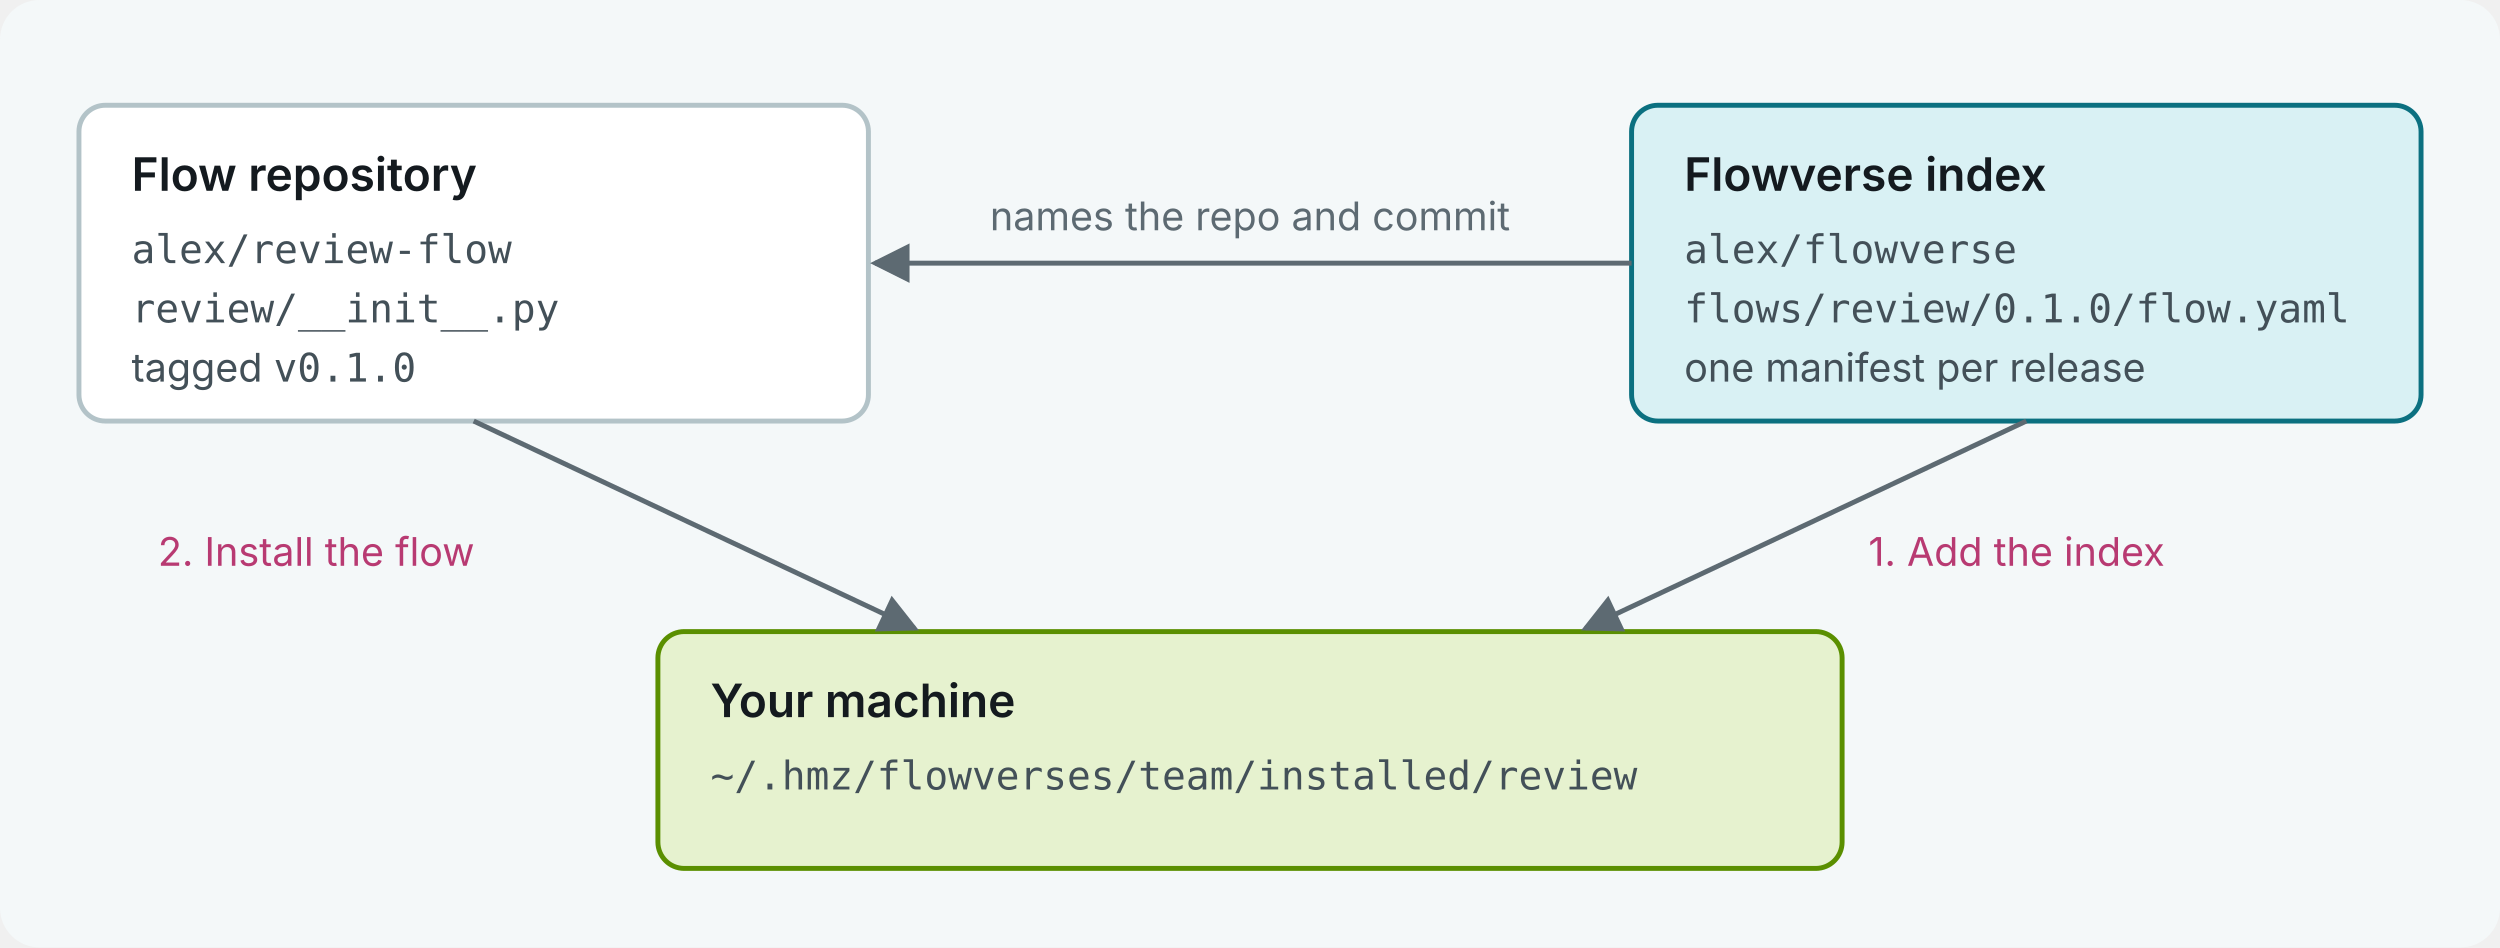
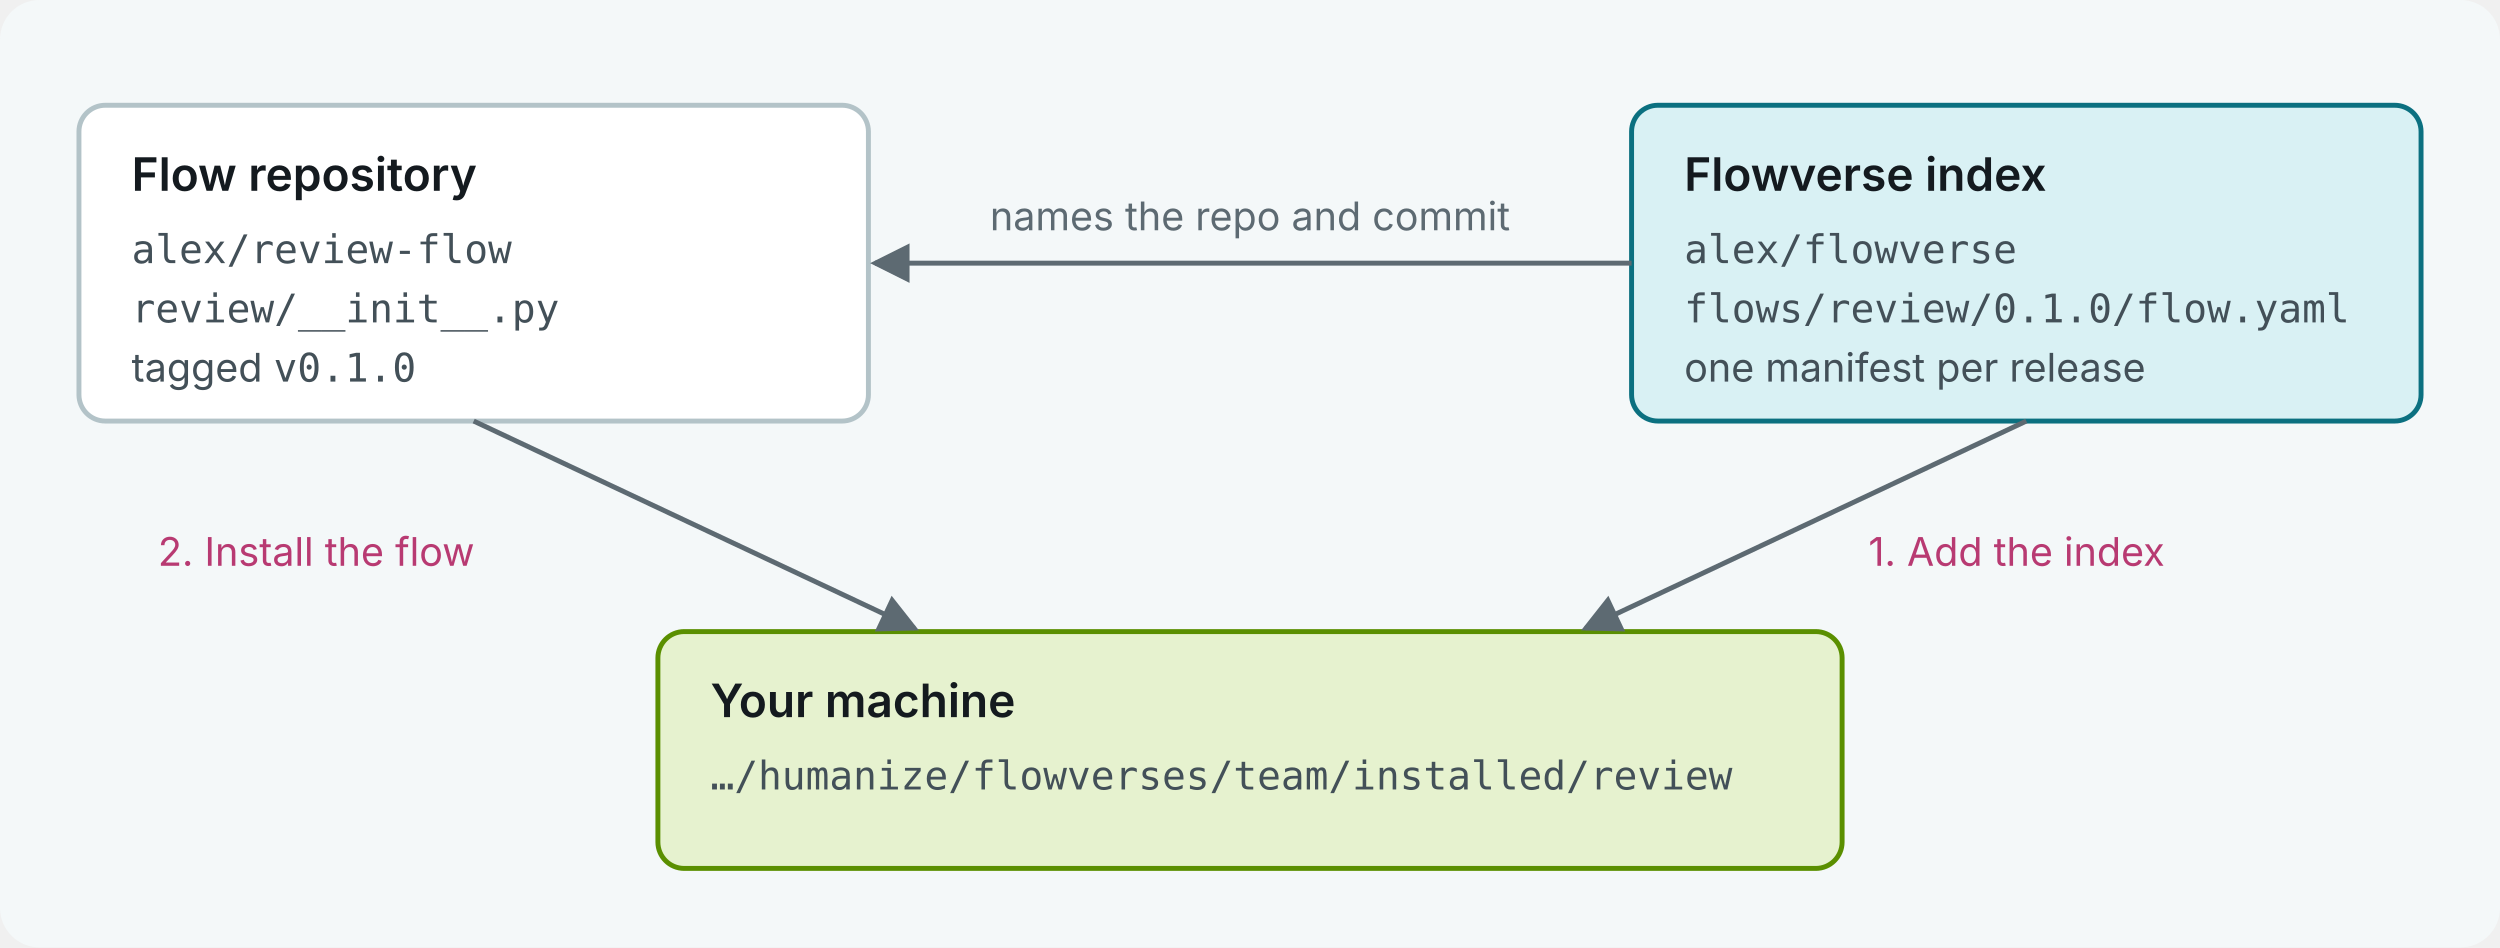
<svg xmlns="http://www.w3.org/2000/svg" viewBox="0 0 760 288" role="img">
  <rect width="760" height="288" rx="12" fill="#f4f8f9" />
  <style>
    .a1 { animation: a1 8s infinite }
    .a2 { animation: a2 8s infinite }
    .a3 { animation: a3 8s infinite }
    @keyframes a1 { 0%, 8% { opacity: 1 } 10%, 16% { opacity: 0 } 24%, 100% { opacity: 1 } }
    @keyframes a2 { 0%, 8% { opacity: 1 } 10%, 38% { opacity: 0 } 46%, 100% { opacity: 1 } }
    @keyframes a3 { 0%, 8% { opacity: 1 } 10%, 60% { opacity: 0 } 68%, 100% { opacity: 1 } }
    @media (prefers-reduced-motion: reduce) { * { animation: none !important } }
  </style>
  <defs>
    <marker id="h" viewBox="0 0 8 8" refX="7" refY="4" markerWidth="8" markerHeight="8" orient="auto-start-reverse">
      <path d="M0 0L8 4L0 8z" fill="#5d6a72" />
    </marker>
  </defs>
  <g font-family="ui-sans-serif, system-ui, -apple-system, 'Segoe UI', sans-serif" font-size="14" fill="#141a1f">
    <rect x="24" y="32" width="240" height="96" rx="8" fill="#ffffff" stroke="#b3c3c8" stroke-width="1.5" />
    <text x="40" y="58" font-weight="600">Flow repository</text>
    <text x="40" y="80" font-size="12" fill="#435058" font-family="ui-monospace, SFMono-Regular, Menlo, Consolas, monospace">alex/review-flow</text>
    <text x="40" y="98" font-size="12" fill="#435058" font-family="ui-monospace, SFMono-Regular, Menlo, Consolas, monospace">review/__init__.py</text>
    <text x="40" y="116" font-size="12" fill="#435058">tagged <tspan font-family="ui-monospace, SFMono-Regular, Menlo, Consolas, monospace">v0.1.0</tspan>
    </text>
    <rect x="496" y="32" width="240" height="96" rx="8" fill="#d9f1f4" stroke="#0b7080" stroke-width="1.5" />
    <text x="512" y="58" font-weight="600">Flowverse index</text>
    <text x="512" y="80" font-size="12" fill="#435058" font-family="ui-monospace, SFMono-Regular, Menlo, Consolas, monospace">alex/flowverse</text>
    <text x="512" y="98" font-size="12" fill="#435058" font-family="ui-monospace, SFMono-Regular, Menlo, Consolas, monospace">flows/review/0.1.0/flow.yaml</text>
    <text x="512" y="116" font-size="12" fill="#435058">one manifest per release</text>
    <rect x="200" y="192" width="360" height="72" rx="8" fill="#e6f2cf" stroke="#5a8f00" stroke-width="1.5" />
    <text x="216" y="218" font-weight="600">Your machine</text>
-     <text x="216" y="240" font-size="12" fill="#435058" font-family="ui-monospace, SFMono-Regular, Menlo, Consolas, monospace">~/.hmz/flowverses/team/installed/review</text>
+     <text x="216" y="240" font-size="12" fill="#435058" font-family="ui-monospace, SFMono-Regular, Menlo, Consolas, monospace">…/humanize/flowverses/team/installed/review</text>
    <g class="a1">
      <line x1="496" y1="80" x2="266" y2="80" stroke="#5d6a72" stroke-width="1.5" marker-end="url(#h)" />
      <text x="380" y="70" font-size="12" fill="#5d6a72" text-anchor="middle">names the repo and commit</text>
    </g>
    <g class="a2">
      <line x1="616" y1="128" x2="482" y2="191" stroke="#5d6a72" stroke-width="1.5" marker-end="url(#h)" />
      <text x="568" y="172" font-size="12" fill="#b83a72">1. Add the index</text>
    </g>
    <g class="a3">
      <line x1="144" y1="128" x2="278" y2="191" stroke="#5d6a72" stroke-width="1.5" marker-end="url(#h)" />
      <text x="48" y="172" font-size="12" fill="#b83a72">2. Install the flow</text>
    </g>
  </g>
</svg>
